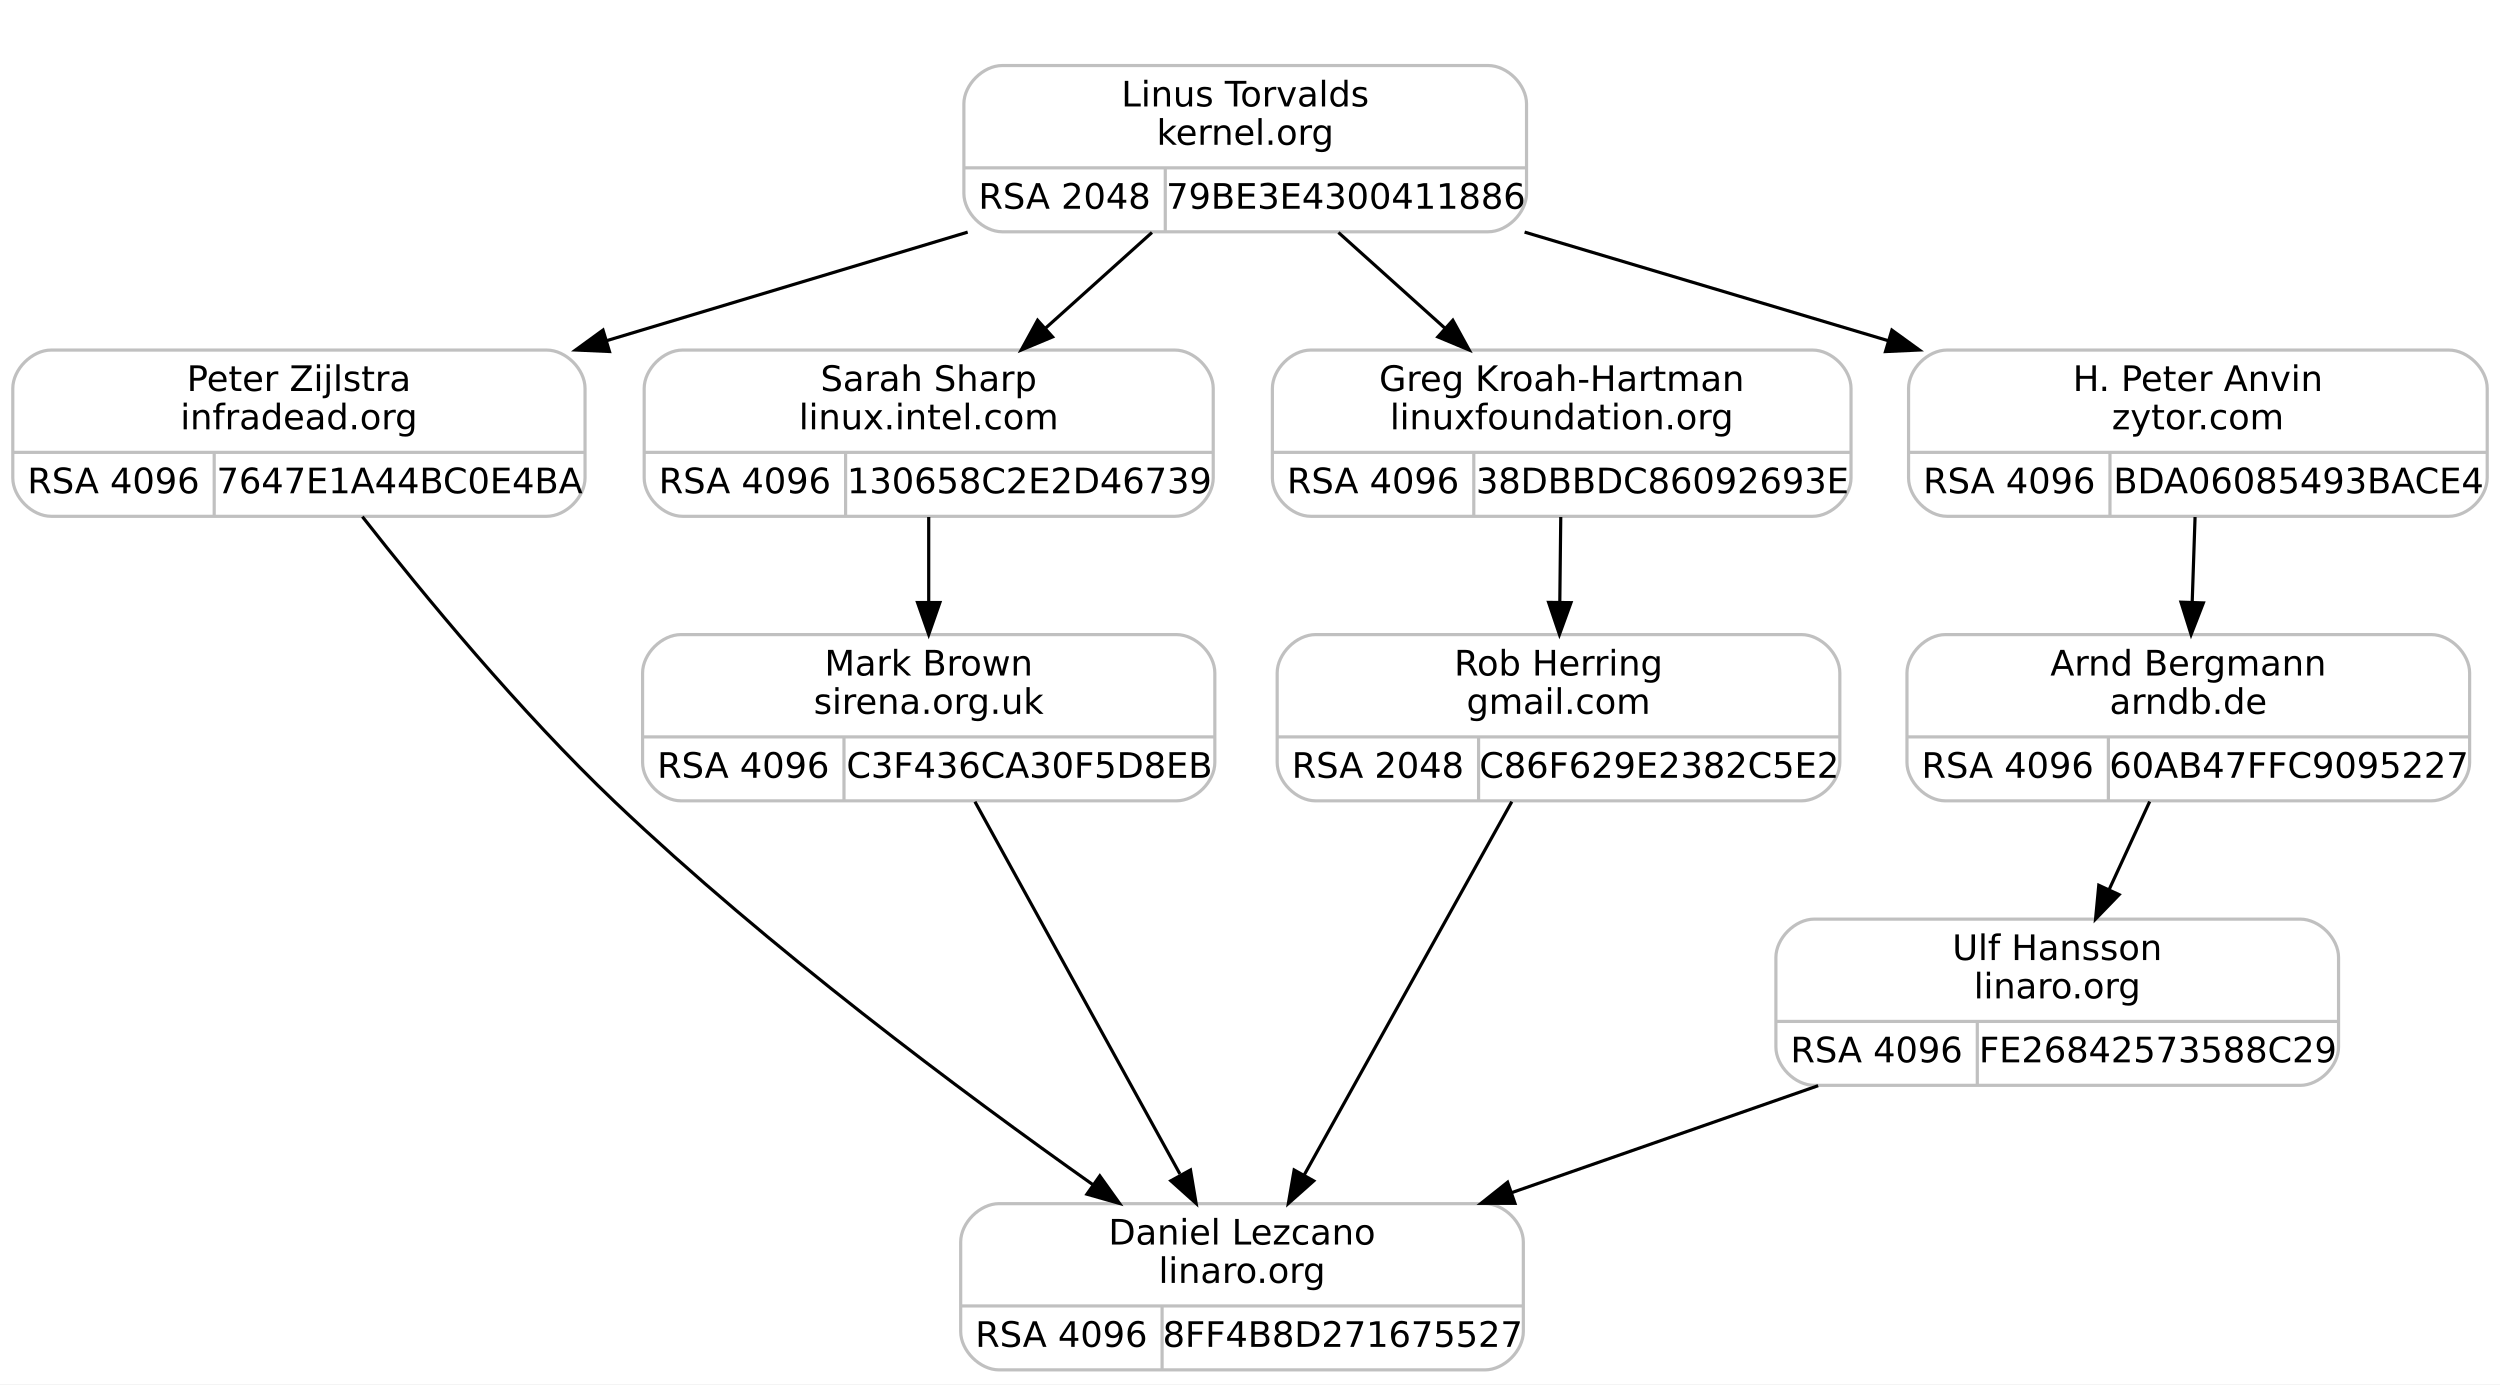
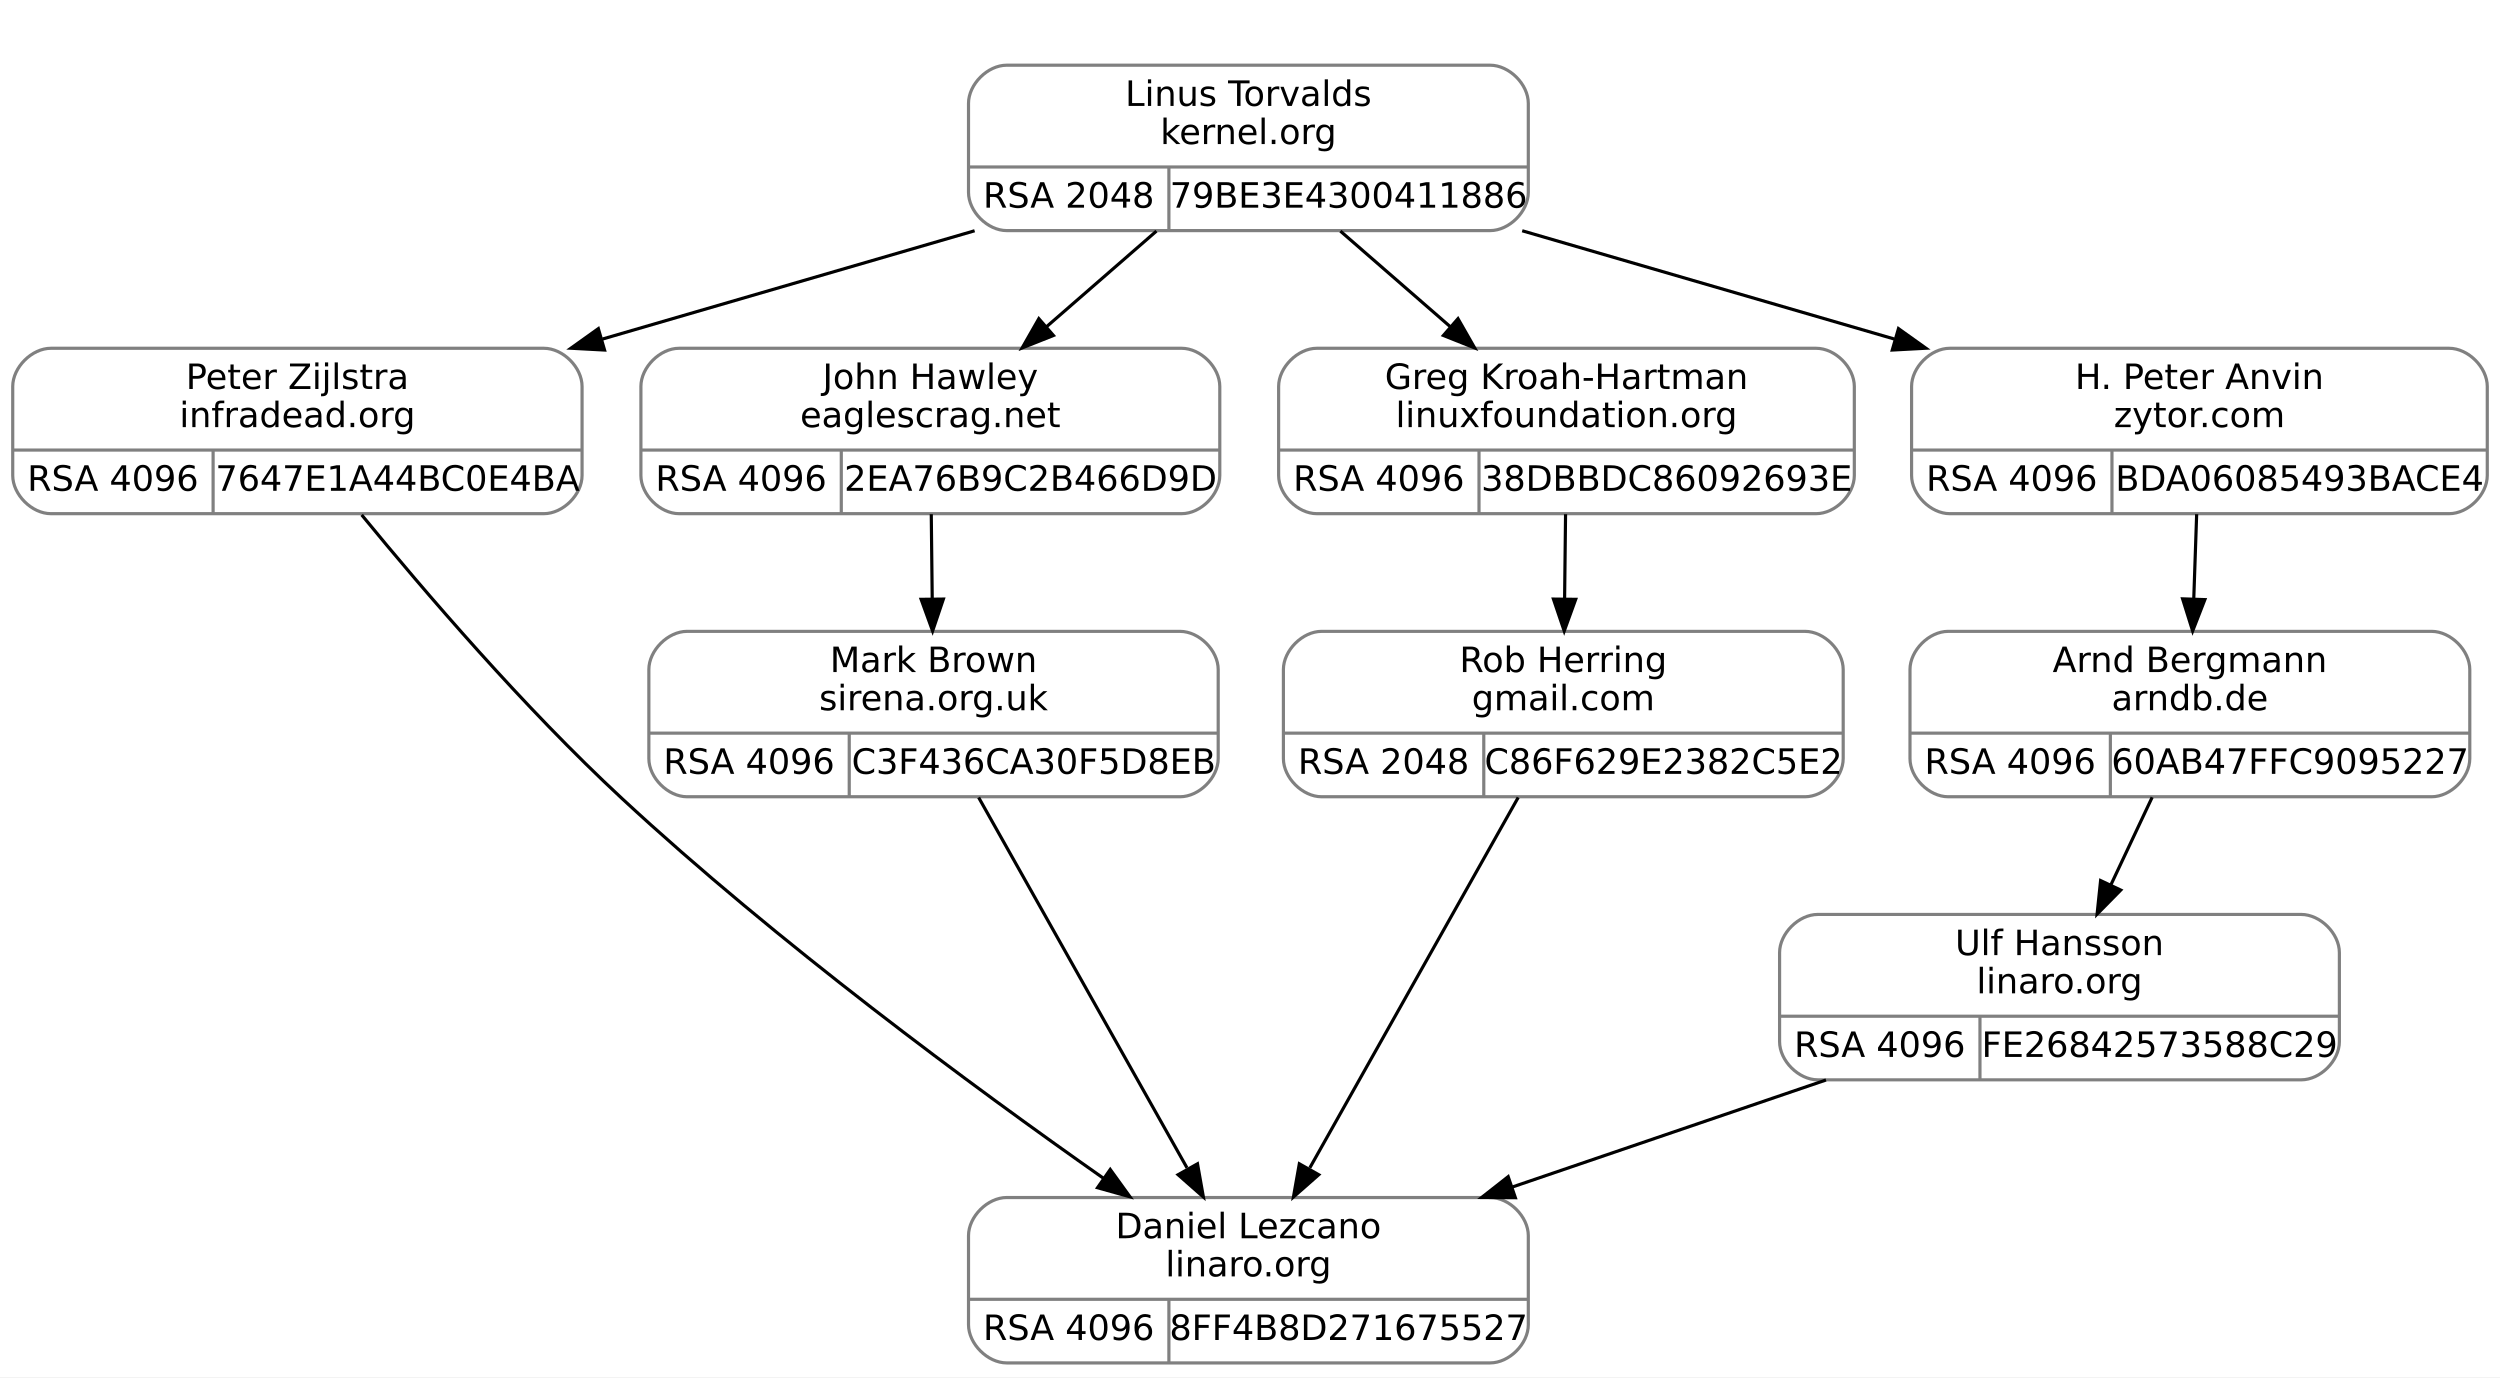
- <svg xmlns="http://www.w3.org/2000/svg" width="782pt" height="433pt" viewBox="0.00 0.00 782.00 433.00">
+ <svg xmlns="http://www.w3.org/2000/svg" width="786pt" height="433pt" viewBox="0.00 0.00 786.00 433.00">
  <g id="graph0" class="graph" transform="scale(1 1) rotate(0) translate(4 429)">
-     <polygon fill="#ffffff" stroke="transparent" points="-4,4 -4,-429 778,-429 778,4 -4,4" />
+     <polygon fill="white" stroke="transparent" points="-4,4 -4,-429 782,-429 782,4 -4,4" />
    <g id="clust1" class="cluster">
-       <polygon fill="none" stroke="#ffffff" points="289.5,-348 289.5,-417 481.5,-417 481.5,-348 289.5,-348" />
+       <polygon fill="none" stroke="white" points="292.5,-348 292.5,-417 484.5,-417 484.5,-348 292.5,-348" />
    </g>
    <g id="node1" class="node">
-       <path fill="none" stroke="#c0c0c0" d="M12,-267.5C12,-267.5 167,-267.5 167,-267.5 173,-267.5 179,-273.5 179,-279.5 179,-279.5 179,-307.5 179,-307.5 179,-313.5 173,-319.5 167,-319.5 167,-319.5 12,-319.5 12,-319.5 6,-319.5 0,-313.5 0,-307.5 0,-307.5 0,-279.5 0,-279.5 0,-273.5 6,-267.5 12,-267.5" />
-       <text text-anchor="middle" x="89.5" y="-306.7" font-family="droid sans,dejavu sans,helvetica" font-size="11.00" fill="#000000">Peter Zijlstra</text>
-       <text text-anchor="middle" x="89.5" y="-294.7" font-family="droid sans,dejavu sans,helvetica" font-size="11.00" fill="#000000">infradead.org</text>
-       <polyline fill="none" stroke="#c0c0c0" points="0,-287.5 179,-287.5 " />
-       <text text-anchor="middle" x="31.5" y="-274.7" font-family="droid sans,dejavu sans,helvetica" font-size="11.00" fill="#000000">RSA 4096</text>
-       <polyline fill="none" stroke="#c0c0c0" points="63,-267.5 63,-287.5 " />
-       <text text-anchor="middle" x="121" y="-274.7" font-family="droid sans,dejavu sans,helvetica" font-size="11.00" fill="#000000">7647E1A44BC0E4BA</text>
+       <path fill="none" stroke="gray" d="M12,-267.5C12,-267.5 167,-267.5 167,-267.5 173,-267.5 179,-273.5 179,-279.5 179,-279.5 179,-307.5 179,-307.5 179,-313.5 173,-319.5 167,-319.5 167,-319.5 12,-319.5 12,-319.5 6,-319.5 0,-313.5 0,-307.5 0,-307.5 0,-279.5 0,-279.5 0,-273.5 6,-267.5 12,-267.5" />
+       <text text-anchor="middle" x="89.5" y="-306.7" font-family="droid sans,dejavu sans,helvetica" font-size="11.00">Peter Zijlstra</text>
+       <text text-anchor="middle" x="89.5" y="-294.7" font-family="droid sans,dejavu sans,helvetica" font-size="11.00">infradead.org</text>
+       <polyline fill="none" stroke="gray" points="0,-287.5 179,-287.5 " />
+       <text text-anchor="middle" x="31.5" y="-274.7" font-family="droid sans,dejavu sans,helvetica" font-size="11.00">RSA 4096</text>
+       <polyline fill="none" stroke="gray" points="63,-267.5 63,-287.5 " />
+       <text text-anchor="middle" x="121" y="-274.7" font-family="droid sans,dejavu sans,helvetica" font-size="11.00">7647E1A44BC0E4BA</text>
    </g>
    <g id="node3" class="node">
-       <path fill="none" stroke="#c0c0c0" d="M308.5,-.5C308.5,-.5 460.5,-.5 460.5,-.5 466.5,-.5 472.5,-6.5 472.5,-12.5 472.5,-12.5 472.5,-40.5 472.5,-40.5 472.5,-46.5 466.5,-52.5 460.5,-52.5 460.5,-52.5 308.5,-52.5 308.5,-52.5 302.5,-52.5 296.5,-46.5 296.5,-40.5 296.5,-40.5 296.5,-12.5 296.5,-12.5 296.5,-6.5 302.5,-.5 308.5,-.5" />
-       <text text-anchor="middle" x="384.5" y="-39.7" font-family="droid sans,dejavu sans,helvetica" font-size="11.00" fill="#000000">Daniel Lezcano</text>
-       <text text-anchor="middle" x="384.5" y="-27.7" font-family="droid sans,dejavu sans,helvetica" font-size="11.00" fill="#000000">linaro.org</text>
-       <polyline fill="none" stroke="#c0c0c0" points="296.5,-20.5 472.5,-20.5 " />
-       <text text-anchor="middle" x="328" y="-7.7" font-family="droid sans,dejavu sans,helvetica" font-size="11.00" fill="#000000">RSA 4096</text>
-       <polyline fill="none" stroke="#c0c0c0" points="359.5,-.5 359.5,-20.5 " />
-       <text text-anchor="middle" x="416" y="-7.7" font-family="droid sans,dejavu sans,helvetica" font-size="11.00" fill="#000000">8FF4B8D271675527</text>
+       <path fill="none" stroke="gray" d="M312.5,-0.5C312.5,-0.5 464.5,-0.5 464.5,-0.5 470.5,-0.5 476.5,-6.5 476.5,-12.5 476.5,-12.5 476.5,-40.5 476.5,-40.5 476.5,-46.5 470.5,-52.5 464.5,-52.5 464.5,-52.5 312.5,-52.5 312.5,-52.5 306.5,-52.5 300.5,-46.5 300.5,-40.5 300.5,-40.5 300.5,-12.5 300.5,-12.5 300.5,-6.5 306.5,-0.5 312.5,-0.5" />
+       <text text-anchor="middle" x="388.5" y="-39.7" font-family="droid sans,dejavu sans,helvetica" font-size="11.00">Daniel Lezcano</text>
+       <text text-anchor="middle" x="388.5" y="-27.7" font-family="droid sans,dejavu sans,helvetica" font-size="11.00">linaro.org</text>
+       <polyline fill="none" stroke="gray" points="300.5,-20.5 476.5,-20.5 " />
+       <text text-anchor="middle" x="332" y="-7.7" font-family="droid sans,dejavu sans,helvetica" font-size="11.00">RSA 4096</text>
+       <polyline fill="none" stroke="gray" points="363.5,-0.5 363.5,-20.5 " />
+       <text text-anchor="middle" x="420" y="-7.7" font-family="droid sans,dejavu sans,helvetica" font-size="11.00">8FF4B8D271675527</text>
    </g>
    <g id="edge2" class="edge">
-       <path fill="none" stroke="#000000" d="M109.348,-267.391C128.409,-243.066 158.64,-206.387 188.5,-178 236.179,-132.674 296.856,-87.425 337.976,-58.344" />
-       <polygon fill="#000000" stroke="#000000" points="340.02,-61.185 346.185,-52.569 335.993,-55.46 340.02,-61.185" />
+       <path fill="none" stroke="black" d="M109.71,-267.12C129.43,-243.05 160.85,-206.42 191.5,-178 240.22,-132.82 301.81,-87.41 343.04,-58.47" />
+       <polygon fill="black" stroke="black" points="345.06,-61.32 351.26,-52.73 341.06,-55.58 345.06,-61.32" />
    </g>
    <g id="node2" class="node">
-       <path fill="none" stroke="#c0c0c0" d="M309.5,-356.5C309.5,-356.5 461.5,-356.5 461.5,-356.5 467.5,-356.5 473.5,-362.5 473.5,-368.5 473.5,-368.5 473.5,-396.5 473.5,-396.5 473.5,-402.5 467.5,-408.5 461.5,-408.5 461.5,-408.5 309.5,-408.5 309.5,-408.5 303.5,-408.5 297.5,-402.5 297.5,-396.5 297.5,-396.5 297.5,-368.5 297.5,-368.5 297.5,-362.5 303.5,-356.5 309.5,-356.5" />
-       <text text-anchor="middle" x="385.5" y="-395.7" font-family="droid sans,dejavu sans,helvetica" font-size="11.00" fill="#000000">Linus Torvalds</text>
-       <text text-anchor="middle" x="385.5" y="-383.7" font-family="droid sans,dejavu sans,helvetica" font-size="11.00" fill="#000000">kernel.org</text>
-       <polyline fill="none" stroke="#c0c0c0" points="297.5,-376.5 473.5,-376.5 " />
-       <text text-anchor="middle" x="329" y="-363.7" font-family="droid sans,dejavu sans,helvetica" font-size="11.00" fill="#000000">RSA 2048</text>
-       <polyline fill="none" stroke="#c0c0c0" points="360.5,-356.5 360.5,-376.5 " />
-       <text text-anchor="middle" x="417" y="-363.7" font-family="droid sans,dejavu sans,helvetica" font-size="11.00" fill="#000000">79BE3E4300411886</text>
+       <path fill="none" stroke="gray" d="M312.5,-356.5C312.5,-356.5 464.5,-356.5 464.5,-356.5 470.5,-356.5 476.5,-362.5 476.5,-368.5 476.5,-368.5 476.5,-396.5 476.5,-396.5 476.5,-402.5 470.5,-408.5 464.5,-408.5 464.5,-408.5 312.5,-408.5 312.5,-408.5 306.5,-408.5 300.5,-402.5 300.5,-396.5 300.5,-396.5 300.5,-368.5 300.5,-368.5 300.5,-362.5 306.5,-356.5 312.5,-356.5" />
+       <text text-anchor="middle" x="388.5" y="-395.7" font-family="droid sans,dejavu sans,helvetica" font-size="11.00">Linus Torvalds</text>
+       <text text-anchor="middle" x="388.5" y="-383.7" font-family="droid sans,dejavu sans,helvetica" font-size="11.00">kernel.org</text>
+       <polyline fill="none" stroke="gray" points="300.5,-376.5 476.5,-376.5 " />
+       <text text-anchor="middle" x="332" y="-363.7" font-family="droid sans,dejavu sans,helvetica" font-size="11.00">RSA 2048</text>
+       <polyline fill="none" stroke="gray" points="363.5,-356.5 363.5,-376.5 " />
+       <text text-anchor="middle" x="420" y="-363.7" font-family="droid sans,dejavu sans,helvetica" font-size="11.00">79BE3E4300411886</text>
    </g>
    <g id="edge1" class="edge">
-       <path fill="none" stroke="#000000" d="M298.69,-356.398C263.222,-345.734 222.062,-333.358 185.683,-322.42" />
-       <polygon fill="#000000" stroke="#000000" points="186.637,-319.052 176.052,-319.524 184.621,-325.755 186.637,-319.052" />
+       <path fill="none" stroke="black" d="M302.42,-356.45C265.83,-345.81 223.03,-333.35 185.44,-322.41" />
+       <polygon fill="black" stroke="black" points="186.07,-318.95 175.49,-319.52 184.12,-325.68 186.07,-318.95" />
    </g>
    <g id="node4" class="node">
-       <path fill="none" stroke="#c0c0c0" d="M209.5,-267.5C209.5,-267.5 363.5,-267.5 363.5,-267.5 369.5,-267.5 375.5,-273.5 375.5,-279.5 375.5,-279.5 375.5,-307.5 375.5,-307.5 375.5,-313.5 369.5,-319.5 363.5,-319.5 363.5,-319.5 209.5,-319.5 209.5,-319.5 203.5,-319.5 197.5,-313.5 197.5,-307.5 197.5,-307.5 197.5,-279.5 197.5,-279.5 197.5,-273.5 203.5,-267.5 209.5,-267.5" />
-       <text text-anchor="middle" x="286.5" y="-306.7" font-family="droid sans,dejavu sans,helvetica" font-size="11.00" fill="#000000">Sarah Sharp</text>
-       <text text-anchor="middle" x="286.5" y="-294.7" font-family="droid sans,dejavu sans,helvetica" font-size="11.00" fill="#000000">linux.intel.com</text>
-       <polyline fill="none" stroke="#c0c0c0" points="197.5,-287.5 375.5,-287.5 " />
-       <text text-anchor="middle" x="229" y="-274.7" font-family="droid sans,dejavu sans,helvetica" font-size="11.00" fill="#000000">RSA 4096</text>
-       <polyline fill="none" stroke="#c0c0c0" points="260.5,-267.5 260.5,-287.5 " />
-       <text text-anchor="middle" x="318" y="-274.7" font-family="droid sans,dejavu sans,helvetica" font-size="11.00" fill="#000000">130658C2E2D46739</text>
+       <path fill="none" stroke="gray" d="M209.5,-267.5C209.5,-267.5 367.5,-267.5 367.5,-267.5 373.5,-267.5 379.5,-273.5 379.5,-279.5 379.5,-279.5 379.5,-307.5 379.5,-307.5 379.5,-313.5 373.5,-319.5 367.5,-319.5 367.5,-319.5 209.5,-319.5 209.5,-319.5 203.5,-319.5 197.5,-313.5 197.5,-307.5 197.5,-307.5 197.5,-279.5 197.5,-279.5 197.5,-273.5 203.5,-267.5 209.5,-267.5" />
+       <text text-anchor="middle" x="288.5" y="-306.7" font-family="droid sans,dejavu sans,helvetica" font-size="11.00">John Hawley</text>
+       <text text-anchor="middle" x="288.5" y="-294.7" font-family="droid sans,dejavu sans,helvetica" font-size="11.00">eaglescrag.net</text>
+       <polyline fill="none" stroke="gray" points="197.5,-287.5 379.5,-287.5 " />
+       <text text-anchor="middle" x="229" y="-274.7" font-family="droid sans,dejavu sans,helvetica" font-size="11.00">RSA 4096</text>
+       <polyline fill="none" stroke="gray" points="260.5,-267.5 260.5,-287.5 " />
+       <text text-anchor="middle" x="320" y="-274.7" font-family="droid sans,dejavu sans,helvetica" font-size="11.00">2EA76B9C2B466D9D</text>
    </g>
    <g id="edge3" class="edge">
-       <path fill="none" stroke="#000000" d="M356.332,-356.278C345.859,-346.863 333.916,-336.126 322.904,-326.227" />
-       <polygon fill="#000000" stroke="#000000" points="325.236,-323.617 315.459,-319.534 320.556,-328.822 325.236,-323.617" />
+       <path fill="none" stroke="black" d="M359.58,-356.34C348.8,-346.96 336.42,-336.19 325.04,-326.29" />
+       <polygon fill="black" stroke="black" points="327.2,-323.53 317.36,-319.61 322.61,-328.81 327.2,-323.53" />
    </g>
    <g id="node6" class="node">
-       <path fill="none" stroke="#c0c0c0" d="M406,-267.5C406,-267.5 563,-267.5 563,-267.5 569,-267.5 575,-273.5 575,-279.5 575,-279.5 575,-307.5 575,-307.5 575,-313.5 569,-319.5 563,-319.5 563,-319.5 406,-319.5 406,-319.5 400,-319.5 394,-313.5 394,-307.5 394,-307.5 394,-279.5 394,-279.5 394,-273.5 400,-267.5 406,-267.5" />
-       <text text-anchor="middle" x="484.5" y="-306.7" font-family="droid sans,dejavu sans,helvetica" font-size="11.00" fill="#000000">Greg Kroah-Hartman</text>
-       <text text-anchor="middle" x="484.5" y="-294.7" font-family="droid sans,dejavu sans,helvetica" font-size="11.00" fill="#000000">linuxfoundation.org</text>
-       <polyline fill="none" stroke="#c0c0c0" points="394,-287.5 575,-287.5 " />
-       <text text-anchor="middle" x="425.5" y="-274.7" font-family="droid sans,dejavu sans,helvetica" font-size="11.00" fill="#000000">RSA 4096</text>
-       <polyline fill="none" stroke="#c0c0c0" points="457,-267.5 457,-287.5 " />
-       <text text-anchor="middle" x="516" y="-274.7" font-family="droid sans,dejavu sans,helvetica" font-size="11.00" fill="#000000">38DBBDC86092693E</text>
+       <path fill="none" stroke="gray" d="M410,-267.5C410,-267.5 567,-267.5 567,-267.5 573,-267.5 579,-273.5 579,-279.5 579,-279.5 579,-307.5 579,-307.5 579,-313.5 573,-319.5 567,-319.5 567,-319.5 410,-319.5 410,-319.5 404,-319.5 398,-313.5 398,-307.5 398,-307.5 398,-279.5 398,-279.5 398,-273.5 404,-267.5 410,-267.5" />
+       <text text-anchor="middle" x="488.5" y="-306.7" font-family="droid sans,dejavu sans,helvetica" font-size="11.00">Greg Kroah-Hartman</text>
+       <text text-anchor="middle" x="488.5" y="-294.7" font-family="droid sans,dejavu sans,helvetica" font-size="11.00">linuxfoundation.org</text>
+       <polyline fill="none" stroke="gray" points="398,-287.5 579,-287.5 " />
+       <text text-anchor="middle" x="429.5" y="-274.7" font-family="droid sans,dejavu sans,helvetica" font-size="11.00">RSA 4096</text>
+       <polyline fill="none" stroke="gray" points="461,-267.5 461,-287.5 " />
+       <text text-anchor="middle" x="520" y="-274.7" font-family="droid sans,dejavu sans,helvetica" font-size="11.00">38DBBDC86092693E</text>
    </g>
    <g id="edge6" class="edge">
-       <path fill="none" stroke="#000000" d="M414.668,-356.278C425.141,-346.863 437.084,-336.126 448.096,-326.227" />
-       <polygon fill="#000000" stroke="#000000" points="450.444,-328.822 455.541,-319.534 445.764,-323.617 450.444,-328.822" />
+       <path fill="none" stroke="black" d="M417.42,-356.34C428.2,-346.96 440.58,-336.19 451.96,-326.29" />
+       <polygon fill="black" stroke="black" points="454.39,-328.81 459.64,-319.61 449.8,-323.53 454.39,-328.81" />
    </g>
    <g id="node8" class="node">
-       <path fill="none" stroke="#c0c0c0" d="M605,-267.5C605,-267.5 762,-267.5 762,-267.5 768,-267.5 774,-273.5 774,-279.5 774,-279.5 774,-307.5 774,-307.5 774,-313.5 768,-319.5 762,-319.5 762,-319.5 605,-319.5 605,-319.5 599,-319.5 593,-313.5 593,-307.5 593,-307.5 593,-279.5 593,-279.5 593,-273.5 599,-267.5 605,-267.5" />
-       <text text-anchor="middle" x="683.5" y="-306.7" font-family="droid sans,dejavu sans,helvetica" font-size="11.00" fill="#000000">H. Peter Anvin</text>
-       <text text-anchor="middle" x="683.5" y="-294.7" font-family="droid sans,dejavu sans,helvetica" font-size="11.00" fill="#000000">zytor.com</text>
-       <polyline fill="none" stroke="#c0c0c0" points="593,-287.5 774,-287.5 " />
-       <text text-anchor="middle" x="624.5" y="-274.7" font-family="droid sans,dejavu sans,helvetica" font-size="11.00" fill="#000000">RSA 4096</text>
-       <polyline fill="none" stroke="#c0c0c0" points="656,-267.5 656,-287.5 " />
-       <text text-anchor="middle" x="715" y="-274.7" font-family="droid sans,dejavu sans,helvetica" font-size="11.00" fill="#000000">BDA06085493BACE4</text>
+       <path fill="none" stroke="gray" d="M609,-267.5C609,-267.5 766,-267.5 766,-267.5 772,-267.5 778,-273.5 778,-279.5 778,-279.5 778,-307.5 778,-307.5 778,-313.5 772,-319.5 766,-319.5 766,-319.5 609,-319.5 609,-319.5 603,-319.5 597,-313.5 597,-307.5 597,-307.5 597,-279.5 597,-279.5 597,-273.5 603,-267.5 609,-267.5" />
+       <text text-anchor="middle" x="687.5" y="-306.7" font-family="droid sans,dejavu sans,helvetica" font-size="11.00">H. Peter Anvin</text>
+       <text text-anchor="middle" x="687.5" y="-294.7" font-family="droid sans,dejavu sans,helvetica" font-size="11.00">zytor.com</text>
+       <polyline fill="none" stroke="gray" points="597,-287.5 778,-287.5 " />
+       <text text-anchor="middle" x="628.5" y="-274.7" font-family="droid sans,dejavu sans,helvetica" font-size="11.00">RSA 4096</text>
+       <polyline fill="none" stroke="gray" points="660,-267.5 660,-287.5 " />
+       <text text-anchor="middle" x="719" y="-274.7" font-family="droid sans,dejavu sans,helvetica" font-size="11.00">BDA06085493BACE4</text>
    </g>
    <g id="edge9" class="edge">
-       <path fill="none" stroke="#000000" d="M472.896,-356.398C508.605,-345.734 550.042,-333.358 586.667,-322.42" />
-       <polygon fill="#000000" stroke="#000000" points="587.783,-325.74 596.363,-319.524 585.779,-319.032 587.783,-325.74" />
+       <path fill="none" stroke="black" d="M474.58,-356.45C511.17,-345.81 553.97,-333.35 591.56,-322.41" />
+       <polygon fill="black" stroke="black" points="592.88,-325.68 601.51,-319.52 590.93,-318.95 592.88,-325.68" />
    </g>
    <g id="node5" class="node">
-       <path fill="none" stroke="#c0c0c0" d="M209,-178.5C209,-178.5 364,-178.5 364,-178.5 370,-178.5 376,-184.5 376,-190.5 376,-190.5 376,-218.5 376,-218.5 376,-224.5 370,-230.5 364,-230.5 364,-230.5 209,-230.5 209,-230.5 203,-230.5 197,-224.5 197,-218.5 197,-218.5 197,-190.5 197,-190.5 197,-184.5 203,-178.5 209,-178.5" />
-       <text text-anchor="middle" x="286.5" y="-217.7" font-family="droid sans,dejavu sans,helvetica" font-size="11.00" fill="#000000">Mark Brown</text>
-       <text text-anchor="middle" x="286.5" y="-205.7" font-family="droid sans,dejavu sans,helvetica" font-size="11.00" fill="#000000">sirena.org.uk</text>
-       <polyline fill="none" stroke="#c0c0c0" points="197,-198.5 376,-198.5 " />
-       <text text-anchor="middle" x="228.5" y="-185.7" font-family="droid sans,dejavu sans,helvetica" font-size="11.00" fill="#000000">RSA 4096</text>
-       <polyline fill="none" stroke="#c0c0c0" points="260,-178.5 260,-198.5 " />
-       <text text-anchor="middle" x="318" y="-185.7" font-family="droid sans,dejavu sans,helvetica" font-size="11.00" fill="#000000">C3F436CA30F5D8EB</text>
+       <path fill="none" stroke="gray" d="M212,-178.5C212,-178.5 367,-178.5 367,-178.5 373,-178.5 379,-184.5 379,-190.5 379,-190.5 379,-218.5 379,-218.5 379,-224.5 373,-230.5 367,-230.5 367,-230.5 212,-230.5 212,-230.5 206,-230.5 200,-224.5 200,-218.5 200,-218.5 200,-190.5 200,-190.5 200,-184.5 206,-178.5 212,-178.5" />
+       <text text-anchor="middle" x="289.5" y="-217.7" font-family="droid sans,dejavu sans,helvetica" font-size="11.00">Mark Brown</text>
+       <text text-anchor="middle" x="289.5" y="-205.7" font-family="droid sans,dejavu sans,helvetica" font-size="11.00">sirena.org.uk</text>
+       <polyline fill="none" stroke="gray" points="200,-198.5 379,-198.5 " />
+       <text text-anchor="middle" x="231.5" y="-185.7" font-family="droid sans,dejavu sans,helvetica" font-size="11.00">RSA 4096</text>
+       <polyline fill="none" stroke="gray" points="263,-178.5 263,-198.5 " />
+       <text text-anchor="middle" x="321" y="-185.7" font-family="droid sans,dejavu sans,helvetica" font-size="11.00">C3F436CA30F5D8EB</text>
    </g>
    <g id="edge4" class="edge">
-       <path fill="none" stroke="#000000" d="M286.5,-267.278C286.5,-258.95 286.5,-249.587 286.5,-240.684" />
-       <polygon fill="#000000" stroke="#000000" points="290,-240.534 286.5,-230.534 283,-240.534 290,-240.534" />
+       <path fill="none" stroke="black" d="M288.79,-267.34C288.88,-259.04 288.99,-249.65 289.09,-240.75" />
+       <polygon fill="black" stroke="black" points="292.6,-240.65 289.21,-230.61 285.6,-240.57 292.6,-240.65" />
    </g>
    <g id="edge5" class="edge">
-       <path fill="none" stroke="#000000" d="M300.96,-178.236C317.945,-147.385 346.195,-96.074 365.079,-61.774" />
-       <polygon fill="#000000" stroke="#000000" points="368.383,-63.031 370.14,-52.582 362.251,-59.654 368.383,-63.031" />
+       <path fill="none" stroke="black" d="M303.68,-178.28C320.89,-147.7 349.96,-96.01 369.2,-61.82" />
+       <polygon fill="black" stroke="black" points="372.49,-63.1 374.34,-52.67 366.39,-59.67 372.49,-63.1" />
    </g>
    <g id="node7" class="node">
-       <path fill="none" stroke="#c0c0c0" d="M407.5,-178.5C407.5,-178.5 559.5,-178.5 559.5,-178.5 565.5,-178.5 571.5,-184.5 571.5,-190.5 571.5,-190.5 571.5,-218.5 571.5,-218.5 571.5,-224.5 565.5,-230.5 559.5,-230.5 559.5,-230.5 407.5,-230.5 407.5,-230.5 401.5,-230.5 395.5,-224.5 395.5,-218.5 395.5,-218.5 395.5,-190.5 395.5,-190.5 395.5,-184.5 401.5,-178.5 407.5,-178.5" />
-       <text text-anchor="middle" x="483.5" y="-217.7" font-family="droid sans,dejavu sans,helvetica" font-size="11.00" fill="#000000">Rob Herring</text>
-       <text text-anchor="middle" x="483.5" y="-205.7" font-family="droid sans,dejavu sans,helvetica" font-size="11.00" fill="#000000">gmail.com</text>
-       <polyline fill="none" stroke="#c0c0c0" points="395.5,-198.5 571.5,-198.5 " />
-       <text text-anchor="middle" x="427" y="-185.7" font-family="droid sans,dejavu sans,helvetica" font-size="11.00" fill="#000000">RSA 2048</text>
-       <polyline fill="none" stroke="#c0c0c0" points="458.5,-178.5 458.5,-198.5 " />
-       <text text-anchor="middle" x="515" y="-185.7" font-family="droid sans,dejavu sans,helvetica" font-size="11.00" fill="#000000">C86F629E2382C5E2</text>
+       <path fill="none" stroke="gray" d="M411.5,-178.5C411.5,-178.5 563.5,-178.5 563.5,-178.5 569.5,-178.5 575.5,-184.5 575.5,-190.5 575.5,-190.5 575.5,-218.5 575.5,-218.5 575.5,-224.5 569.5,-230.5 563.5,-230.5 563.5,-230.5 411.5,-230.5 411.5,-230.5 405.5,-230.5 399.5,-224.5 399.5,-218.5 399.5,-218.5 399.5,-190.5 399.5,-190.5 399.5,-184.5 405.5,-178.5 411.5,-178.5" />
+       <text text-anchor="middle" x="487.5" y="-217.7" font-family="droid sans,dejavu sans,helvetica" font-size="11.00">Rob Herring</text>
+       <text text-anchor="middle" x="487.5" y="-205.7" font-family="droid sans,dejavu sans,helvetica" font-size="11.00">gmail.com</text>
+       <polyline fill="none" stroke="gray" points="399.5,-198.5 575.5,-198.5 " />
+       <text text-anchor="middle" x="431" y="-185.7" font-family="droid sans,dejavu sans,helvetica" font-size="11.00">RSA 2048</text>
+       <polyline fill="none" stroke="gray" points="462.5,-178.5 462.5,-198.5 " />
+       <text text-anchor="middle" x="519" y="-185.7" font-family="droid sans,dejavu sans,helvetica" font-size="11.00">C86F629E2382C5E2</text>
    </g>
    <g id="edge7" class="edge">
-       <path fill="none" stroke="#000000" d="M484.205,-267.278C484.112,-258.95 484.007,-249.587 483.907,-240.684" />
-       <polygon fill="#000000" stroke="#000000" points="487.405,-240.494 483.793,-230.534 480.405,-240.573 487.405,-240.494" />
+       <path fill="none" stroke="black" d="M488.21,-267.34C488.12,-259.04 488.01,-249.65 487.91,-240.75" />
+       <polygon fill="black" stroke="black" points="491.4,-240.57 487.79,-230.61 484.4,-240.65 491.4,-240.57" />
    </g>
    <g id="edge8" class="edge">
-       <path fill="none" stroke="#000000" d="M468.892,-178.236C451.661,-147.254 422.951,-95.635 403.875,-61.335" />
-       <polygon fill="#000000" stroke="#000000" points="406.926,-59.62 399.007,-52.582 400.808,-63.023 406.926,-59.62" />
+       <path fill="none" stroke="black" d="M473.32,-178.28C456.11,-147.7 427.04,-96.01 407.8,-61.82" />
+       <polygon fill="black" stroke="black" points="410.61,-59.67 402.66,-52.67 404.51,-63.1 410.61,-59.67" />
    </g>
    <g id="node9" class="node">
-       <path fill="none" stroke="#c0c0c0" d="M604.5,-178.5C604.5,-178.5 756.5,-178.5 756.5,-178.5 762.5,-178.5 768.5,-184.5 768.5,-190.5 768.5,-190.5 768.5,-218.5 768.5,-218.5 768.5,-224.5 762.5,-230.5 756.5,-230.5 756.5,-230.5 604.5,-230.5 604.5,-230.5 598.5,-230.5 592.5,-224.5 592.5,-218.5 592.5,-218.5 592.5,-190.5 592.5,-190.5 592.5,-184.5 598.5,-178.5 604.5,-178.5" />
-       <text text-anchor="middle" x="680.5" y="-217.7" font-family="droid sans,dejavu sans,helvetica" font-size="11.00" fill="#000000">Arnd Bergmann</text>
-       <text text-anchor="middle" x="680.5" y="-205.7" font-family="droid sans,dejavu sans,helvetica" font-size="11.00" fill="#000000">arndb.de</text>
-       <polyline fill="none" stroke="#c0c0c0" points="592.5,-198.5 768.5,-198.5 " />
-       <text text-anchor="middle" x="624" y="-185.7" font-family="droid sans,dejavu sans,helvetica" font-size="11.00" fill="#000000">RSA 4096</text>
-       <polyline fill="none" stroke="#c0c0c0" points="655.5,-178.5 655.5,-198.5 " />
-       <text text-anchor="middle" x="712" y="-185.7" font-family="droid sans,dejavu sans,helvetica" font-size="11.00" fill="#000000">60AB47FFC9095227</text>
+       <path fill="none" stroke="gray" d="M608.5,-178.5C608.5,-178.5 760.5,-178.5 760.5,-178.5 766.5,-178.5 772.5,-184.5 772.5,-190.5 772.5,-190.5 772.5,-218.5 772.5,-218.5 772.5,-224.5 766.5,-230.5 760.5,-230.5 760.5,-230.5 608.5,-230.5 608.5,-230.5 602.5,-230.5 596.5,-224.5 596.5,-218.5 596.5,-218.5 596.5,-190.5 596.5,-190.5 596.5,-184.5 602.5,-178.5 608.5,-178.5" />
+       <text text-anchor="middle" x="684.5" y="-217.7" font-family="droid sans,dejavu sans,helvetica" font-size="11.00">Arnd Bergmann</text>
+       <text text-anchor="middle" x="684.5" y="-205.7" font-family="droid sans,dejavu sans,helvetica" font-size="11.00">arndb.de</text>
+       <polyline fill="none" stroke="gray" points="596.5,-198.5 772.5,-198.5 " />
+       <text text-anchor="middle" x="628" y="-185.7" font-family="droid sans,dejavu sans,helvetica" font-size="11.00">RSA 4096</text>
+       <polyline fill="none" stroke="gray" points="659.5,-178.5 659.5,-198.5 " />
+       <text text-anchor="middle" x="716" y="-185.7" font-family="droid sans,dejavu sans,helvetica" font-size="11.00">60AB47FFC9095227</text>
    </g>
    <g id="edge10" class="edge">
-       <path fill="none" stroke="#000000" d="M682.616,-267.278C682.335,-258.95 682.02,-249.587 681.72,-240.684" />
-       <polygon fill="#000000" stroke="#000000" points="685.213,-240.411 681.378,-230.534 678.216,-240.646 685.213,-240.411" />
+       <path fill="none" stroke="black" d="M686.63,-267.34C686.35,-259.04 686.02,-249.65 685.72,-240.75" />
+       <polygon fill="black" stroke="black" points="689.21,-240.48 685.37,-230.61 682.21,-240.72 689.21,-240.48" />
    </g>
    <g id="node10" class="node">
-       <path fill="none" stroke="#c0c0c0" d="M563.5,-89.5C563.5,-89.5 715.5,-89.5 715.5,-89.5 721.5,-89.5 727.5,-95.5 727.5,-101.5 727.5,-101.5 727.5,-129.5 727.5,-129.5 727.5,-135.5 721.5,-141.5 715.5,-141.5 715.5,-141.5 563.5,-141.5 563.5,-141.5 557.5,-141.5 551.5,-135.5 551.5,-129.5 551.5,-129.5 551.5,-101.5 551.5,-101.5 551.5,-95.5 557.5,-89.5 563.5,-89.5" />
-       <text text-anchor="middle" x="639.5" y="-128.7" font-family="droid sans,dejavu sans,helvetica" font-size="11.00" fill="#000000">Ulf Hansson</text>
-       <text text-anchor="middle" x="639.5" y="-116.7" font-family="droid sans,dejavu sans,helvetica" font-size="11.00" fill="#000000">linaro.org</text>
-       <polyline fill="none" stroke="#c0c0c0" points="551.5,-109.5 727.5,-109.5 " />
-       <text text-anchor="middle" x="583" y="-96.7" font-family="droid sans,dejavu sans,helvetica" font-size="11.00" fill="#000000">RSA 4096</text>
-       <polyline fill="none" stroke="#c0c0c0" points="614.5,-89.5 614.5,-109.5 " />
-       <text text-anchor="middle" x="671" y="-96.7" font-family="droid sans,dejavu sans,helvetica" font-size="11.00" fill="#000000">FE26842573588C29</text>
+       <path fill="none" stroke="gray" d="M567.5,-89.5C567.5,-89.5 719.5,-89.5 719.5,-89.5 725.5,-89.5 731.5,-95.5 731.5,-101.5 731.5,-101.5 731.5,-129.5 731.5,-129.5 731.5,-135.5 725.5,-141.5 719.5,-141.5 719.5,-141.5 567.5,-141.5 567.5,-141.5 561.5,-141.5 555.5,-135.5 555.5,-129.5 555.5,-129.5 555.5,-101.5 555.5,-101.5 555.5,-95.5 561.5,-89.5 567.5,-89.5" />
+       <text text-anchor="middle" x="643.5" y="-128.7" font-family="droid sans,dejavu sans,helvetica" font-size="11.00">Ulf Hansson</text>
+       <text text-anchor="middle" x="643.5" y="-116.7" font-family="droid sans,dejavu sans,helvetica" font-size="11.00">linaro.org</text>
+       <polyline fill="none" stroke="gray" points="555.5,-109.5 731.5,-109.5 " />
+       <text text-anchor="middle" x="587" y="-96.7" font-family="droid sans,dejavu sans,helvetica" font-size="11.00">RSA 4096</text>
+       <polyline fill="none" stroke="gray" points="618.5,-89.5 618.5,-109.5 " />
+       <text text-anchor="middle" x="675" y="-96.7" font-family="droid sans,dejavu sans,helvetica" font-size="11.00">FE26842573588C29</text>
    </g>
    <g id="edge11" class="edge">
-       <path fill="none" stroke="#000000" d="M668.42,-178.278C664.458,-169.678 659.988,-159.975 655.769,-150.815" />
-       <polygon fill="#000000" stroke="#000000" points="658.856,-149.152 651.493,-141.534 652.499,-152.081 658.856,-149.152" />
+       <path fill="none" stroke="black" d="M672.64,-178.34C668.6,-169.77 664.02,-160.04 659.7,-150.88" />
+       <polygon fill="black" stroke="black" points="662.76,-149.16 655.33,-141.61 656.43,-152.15 662.76,-149.16" />
    </g>
    <g id="edge12" class="edge">
-       <path fill="none" stroke="#000000" d="M564.715,-89.398C534.615,-78.893 499.759,-66.728 468.768,-55.911" />
-       <polygon fill="#000000" stroke="#000000" points="469.879,-52.592 459.284,-52.601 467.572,-59.201 469.879,-52.592" />
+       <path fill="none" stroke="black" d="M570.09,-89.45C539.28,-78.94 503.31,-66.67 471.55,-55.83" />
+       <polygon fill="black" stroke="black" points="472.43,-52.44 461.84,-52.52 470.17,-59.06 472.43,-52.44" />
    </g>
  </g>
</svg>
